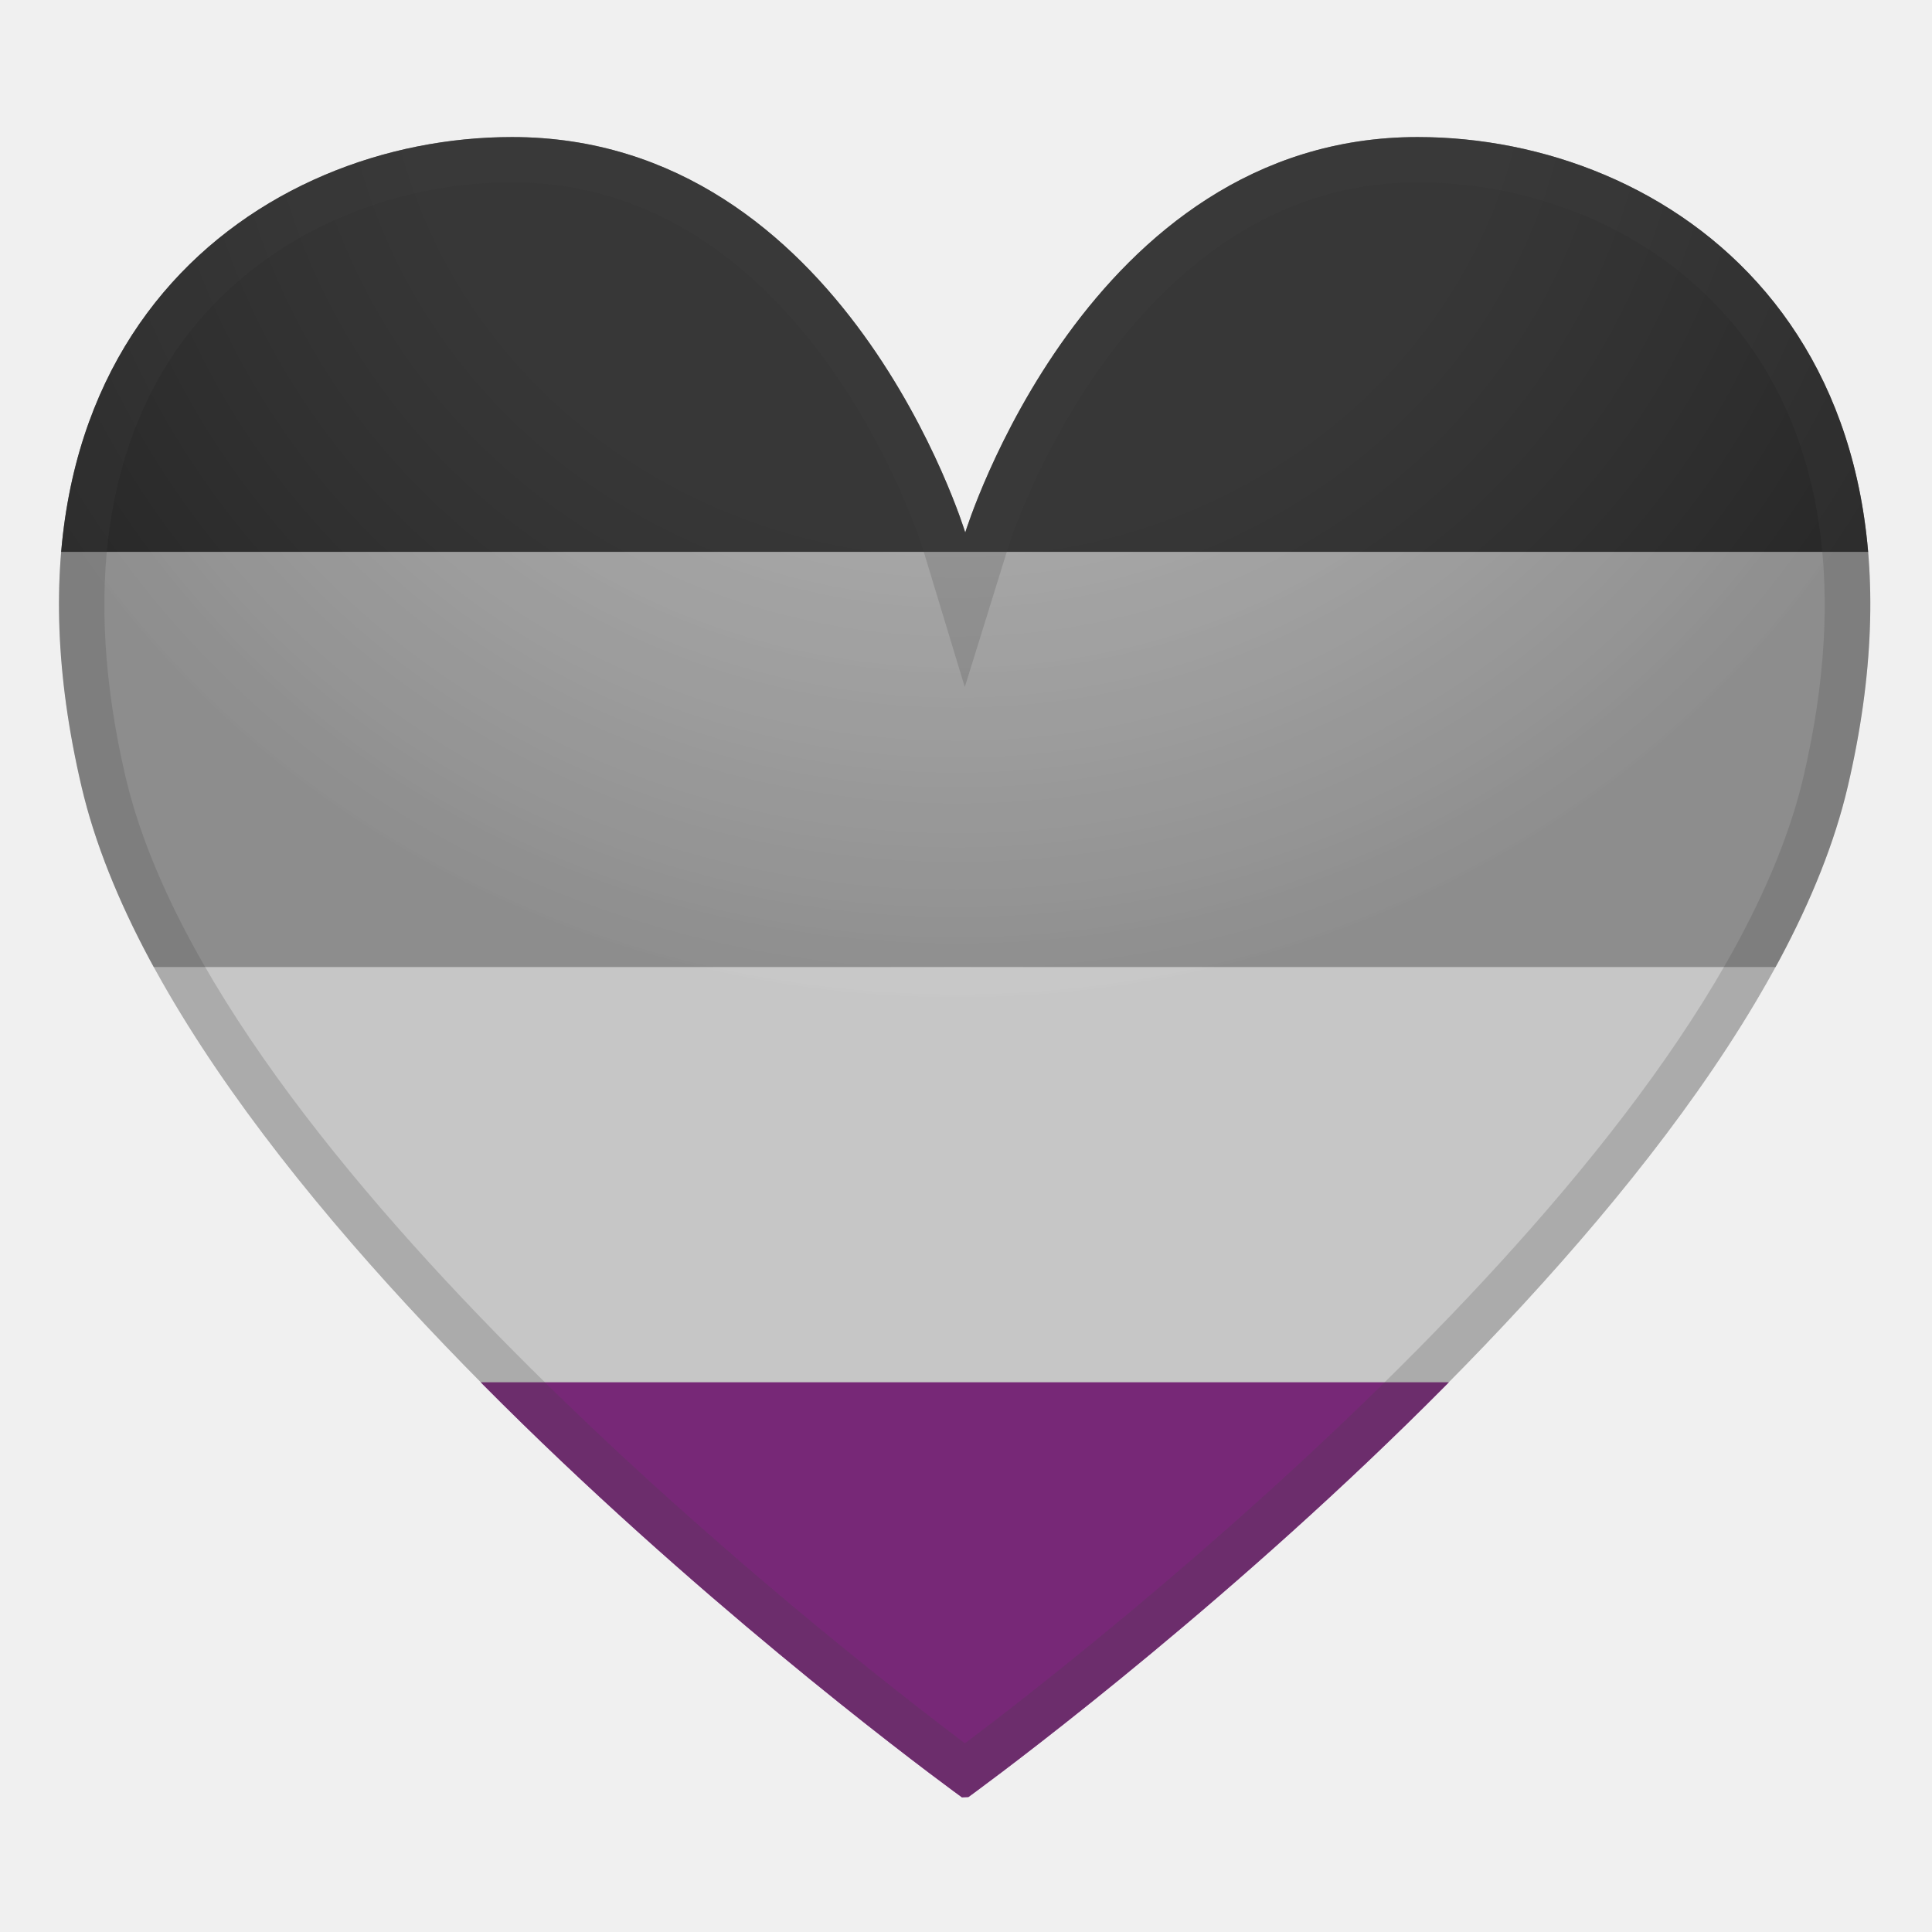
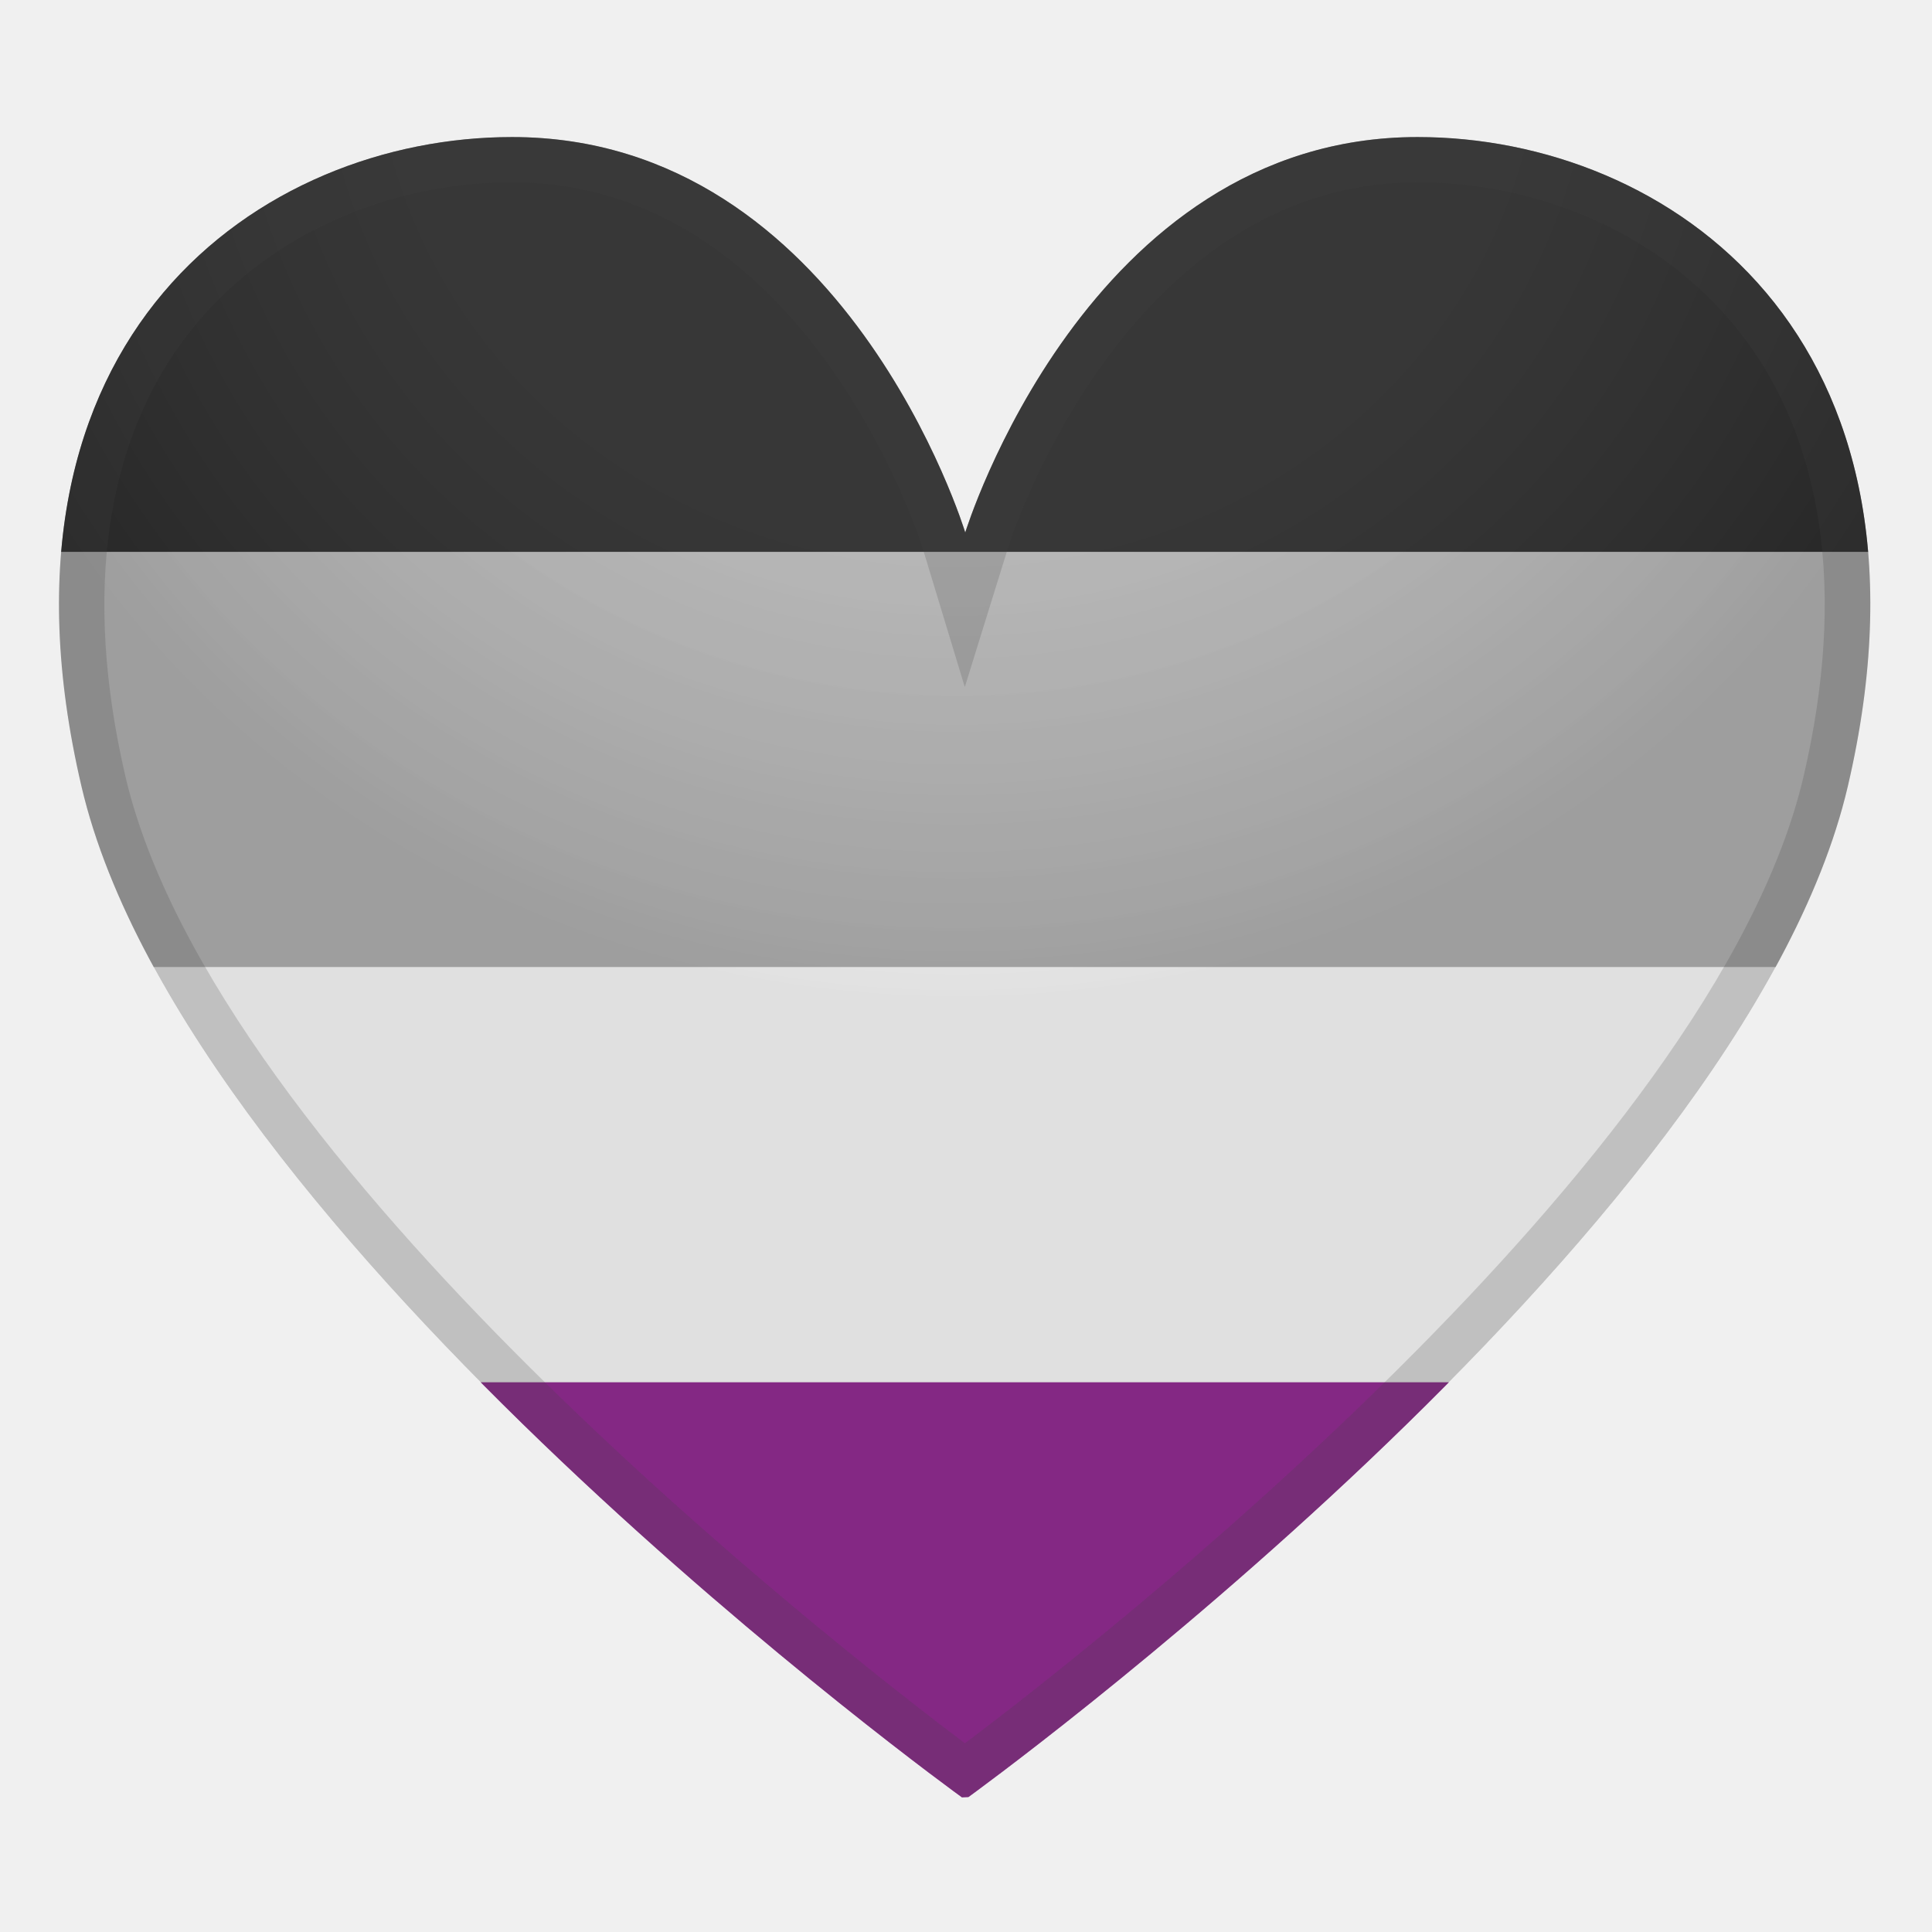
<svg xmlns="http://www.w3.org/2000/svg" enable-background="new 0 0 128 128" viewBox="0 0 128 128">
  <radialGradient id="a" cx="63.41" cy="-3.001" r="76.735" gradientTransform="matrix(.9985 0 0 .9337 .0985 4.2468)" gradientUnits="userSpaceOnUse">
-     <stop stop-color="#ADADAD" stop-opacity="0.318" offset=".475" />
-     <stop stop-color="#696969" stop-opacity="0.38" offset=".913" />
+     <stop stop-color="#FFF" stop-opacity="0.216" offset=".475" />
+     <stop stop-color="#8F8F8F" stop-opacity="0.279" offset=".913" />
  </radialGradient>
  <clipPath id="h">
    <path d="m93.92 9.08c-21.92 0-29.97 26.2-29.97 26.2s-7.95-26.2-30.03-26.2c-16.59 0-35.51 13.15-28.52 43.03 6.99 29.89 58.33 66.97 58.33 66.97l0.43-0.02s51.27-37.06 58.26-66.95c6.99-29.88-11.91-43.03-28.5-43.03z" />
  </clipPath>
  <g clip-path="url(#h)">
    <path d="M0 9.08H128v27.5H0z" />
    <path d="M0 36.58H128v27.5H0z" fill="#A3A3A3" />
    <path d="M0 64.08H128v27.5H0z" fill="#FFF" />
    <path d="M0 91.58H128v27.5H0z" fill="purple" />
    <path d="M0 0H128V128H0z" fill="url(#a)" />
    <path d="m93.92 12.08c8.44 0 16.38 3.67 21.25 9.81 5.67 7.15 7.16 17.37 4.32 29.55-5.99 25.62-47.08 57.67-55.56 64.06-8.55-6.44-49.63-38.47-55.62-64.06-2.83-12.18-1.34-22.39 4.33-29.54 4.88-6.15 12.83-9.82 21.28-9.82 19.55 0 27.08 23.84 27.16 24.08l2.84 9.36 2.9-9.34c0.07-0.25 7.69-24.1 27.1-24.1m0-3c-21.92 0-29.97 26.2-29.97 26.2s-7.95-26.2-30.03-26.2c-16.59 0-35.51 13.15-28.52 43.03 6.99 29.89 58.33 66.97 58.33 66.97l0.43-0.02s51.27-37.06 58.26-66.95c6.99-29.88-11.91-43.03-28.5-43.03z" fill="#424242" opacity=".2" />
  </g>
</svg>
